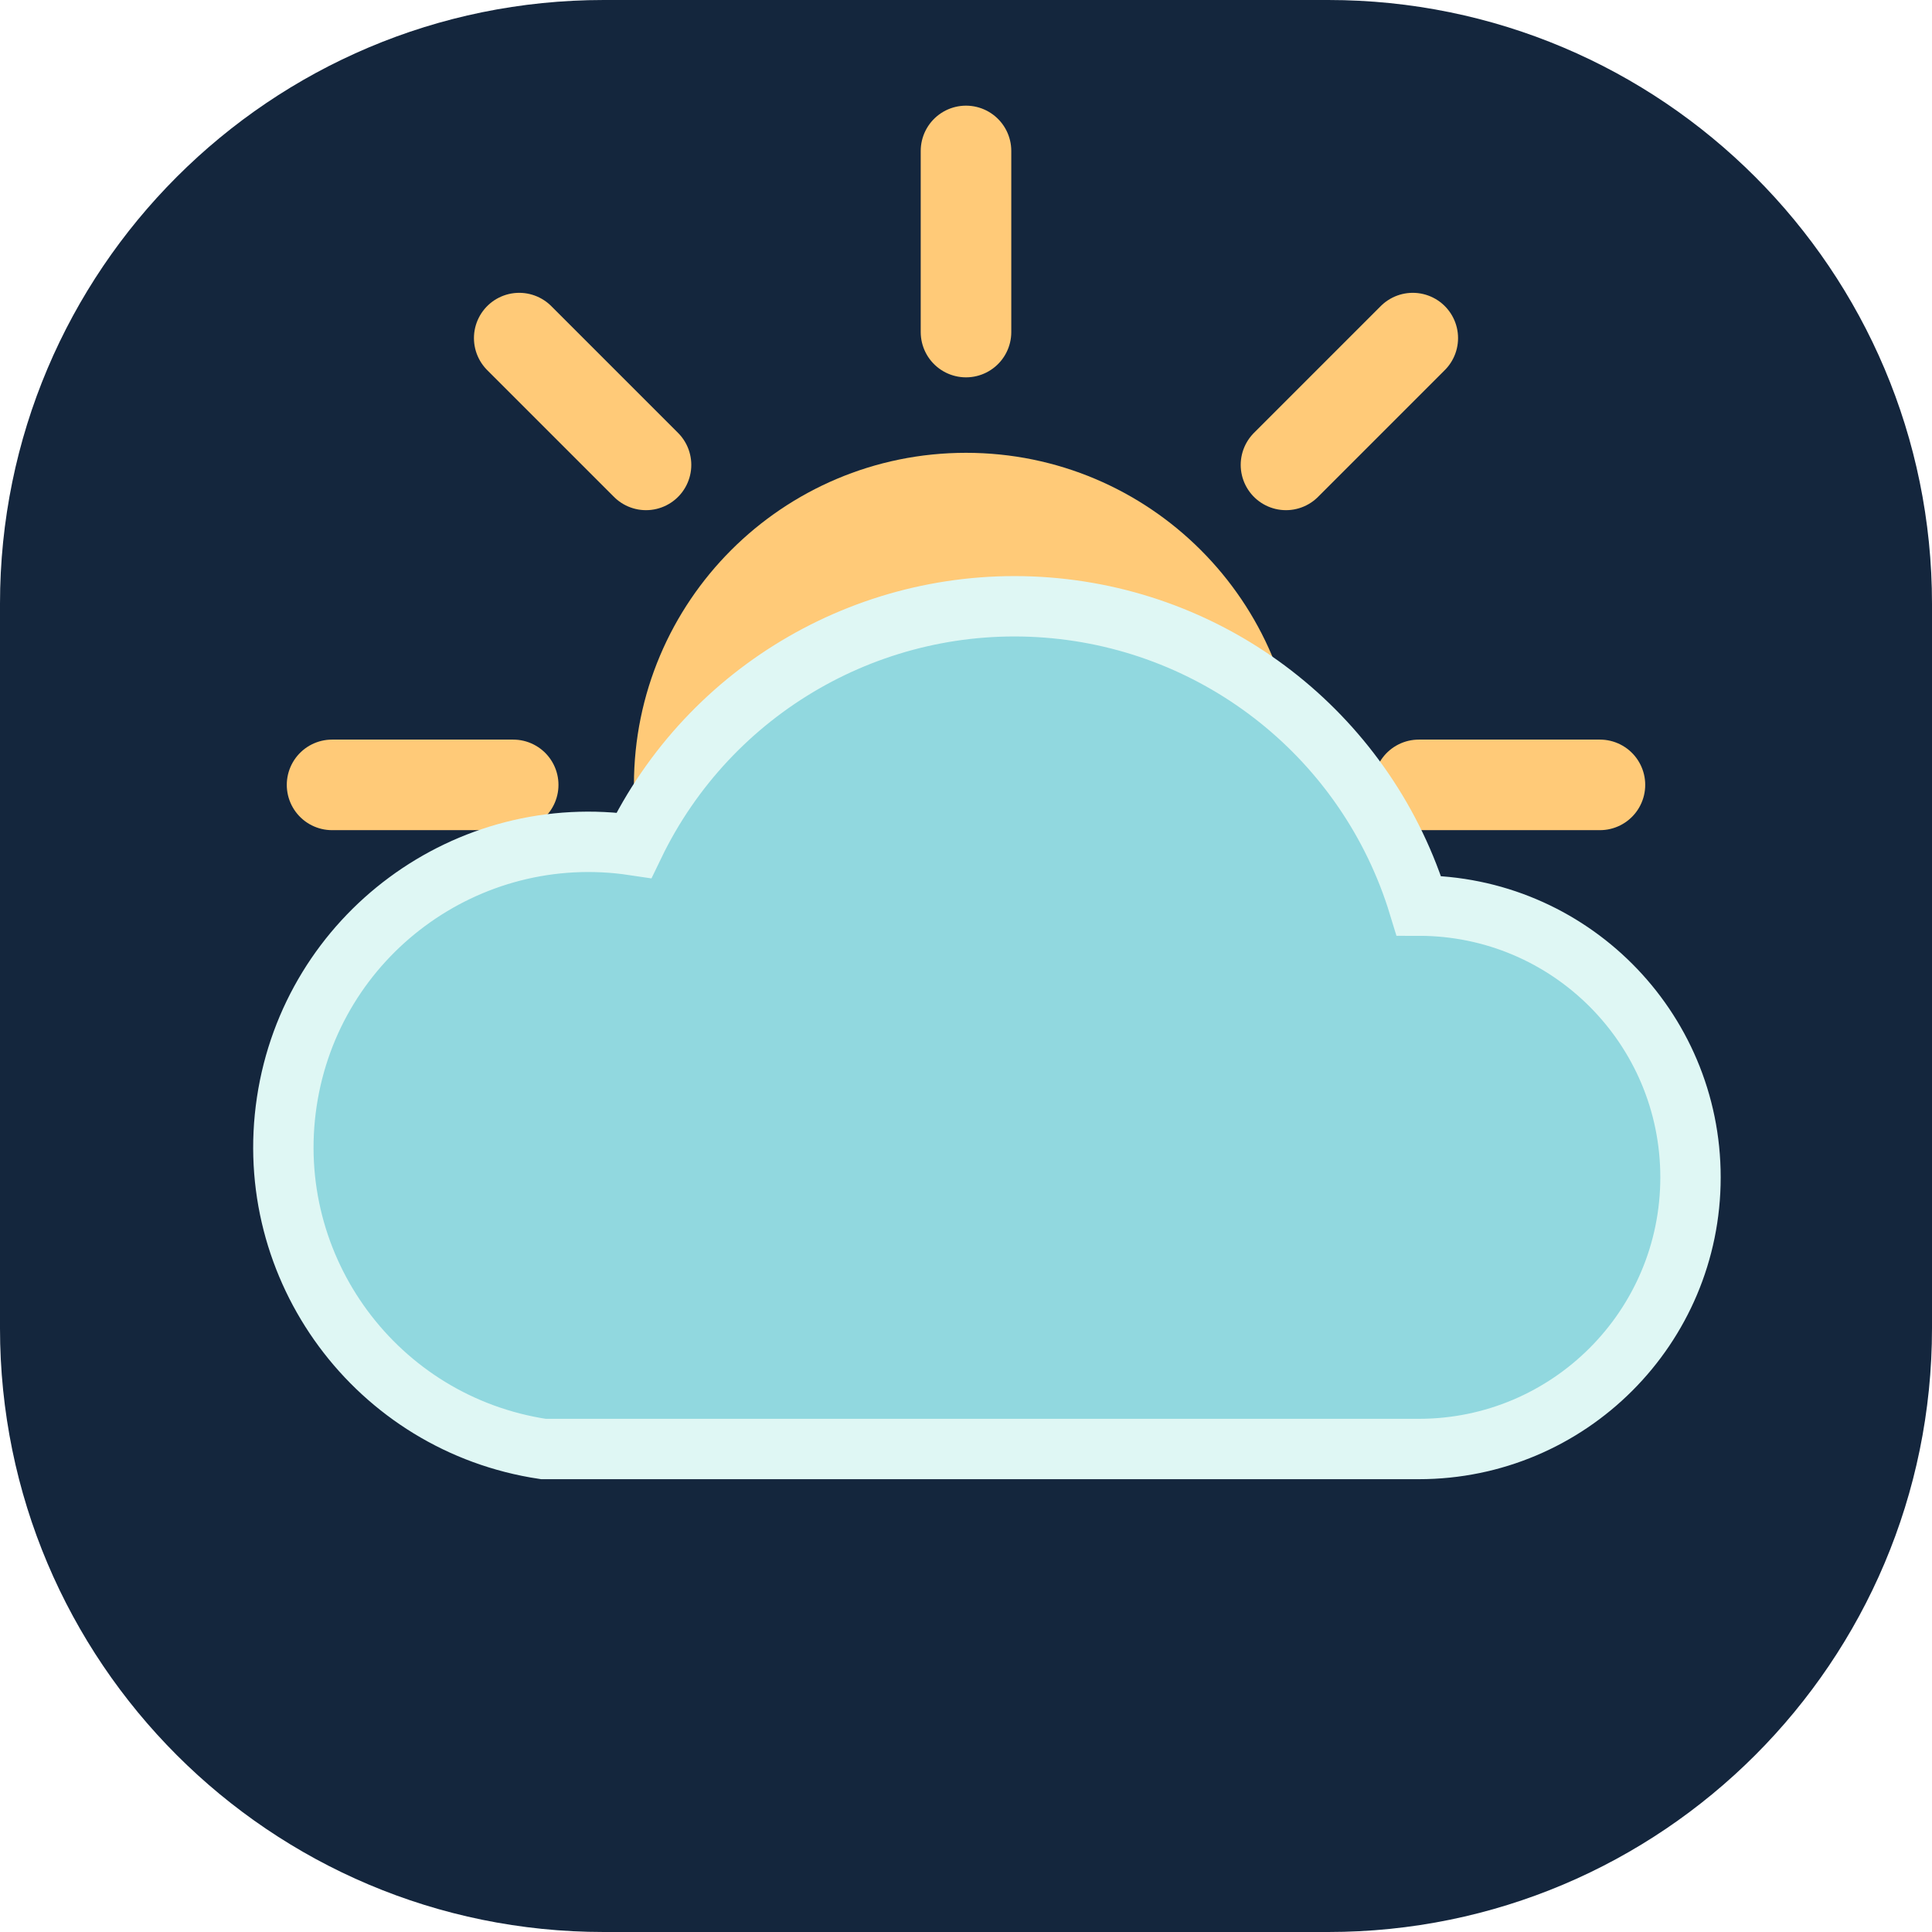
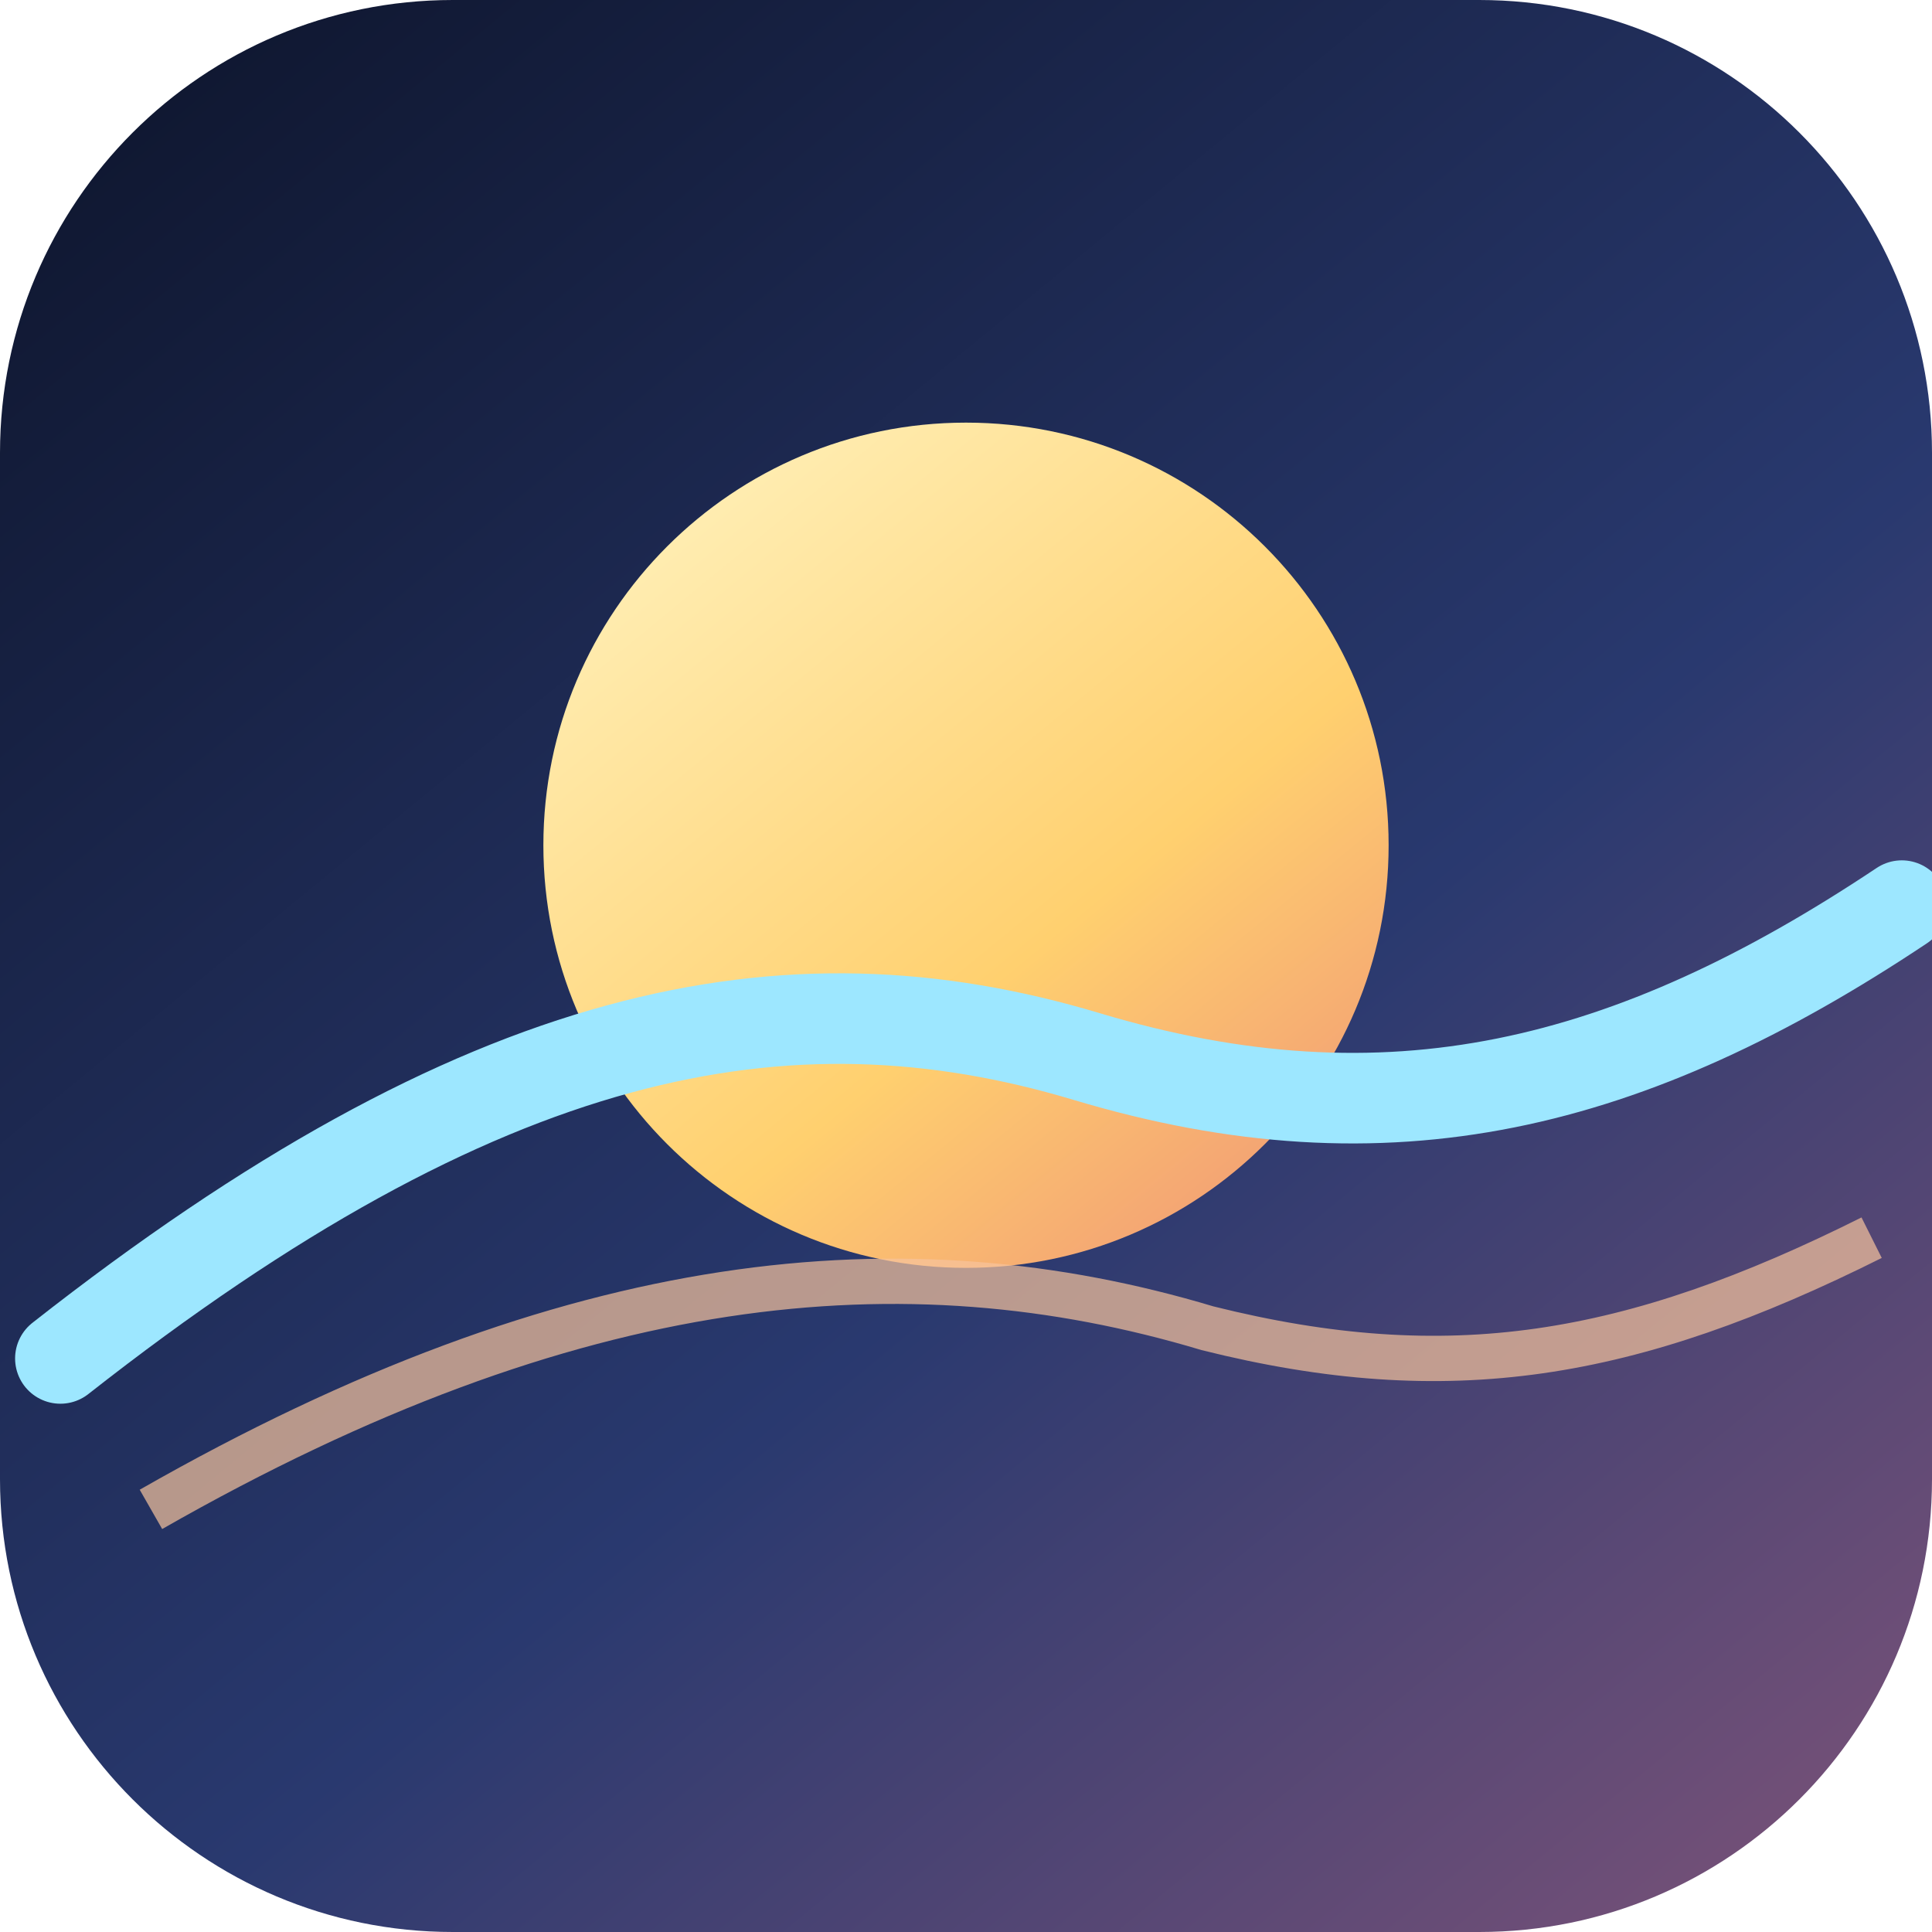
<svg xmlns="http://www.w3.org/2000/svg" viewBox="0 0 64 64">
-   <rect width="64" height="64" rx="20" fill="#14263d" />
-   <circle cx="32" cy="26" r="11" fill="#ffca78" />
-   <path d="M32 5v6m0 30v6M11 26h6m30 0h6M17.2 11.2l4.2 4.2m21.2 21.2 4.2 4.2m0-29.6-4.2 4.2M21.4 36.6l-4.2 4.2" stroke="#ffca78" stroke-width="3" stroke-linecap="round" />
-   <path d="M18 48h29a9 9 0 0 0 0-18 14 14 0 0 0-26-2 10 10 0 0 0-3 20Z" fill="#91d8df" stroke="#dff7f4" stroke-width="2" />
+   <defs>
+     <linearGradient id="b" x1="7" y1="2" x2="58" y2="64" gradientUnits="userSpaceOnUse">
+       <stop stop-color="#101832" />
+       <stop offset=".58" stop-color="#29396f" />
+       <stop offset="1" stop-color="#765178" />
+     </linearGradient>
+     <linearGradient id="s" x1="20" y1="15" x2="43" y2="43" gradientUnits="userSpaceOnUse">
+       <stop stop-color="#fff2bd" />
+       <stop offset=".6" stop-color="#ffd06f" />
+       <stop offset="1" stop-color="#ef9275" />
+     </linearGradient>
+   </defs>
+   <rect width="64" height="64" rx="15" fill="url(#b)" />
+   <circle cx="32" cy="28" r="14" fill="url(#s)" />
+   <path d="M2 45c14-11 24-13 34-10 10 3 18 1 27-5" fill="none" stroke="#9de7ff" stroke-width="3" stroke-linecap="round" />
+   <path d="M5 50c14-8 25-9 35-6 8 2 14 1 22-3" fill="none" stroke="#f7c49d" stroke-opacity=".7" stroke-width="1.5" />
</svg>
